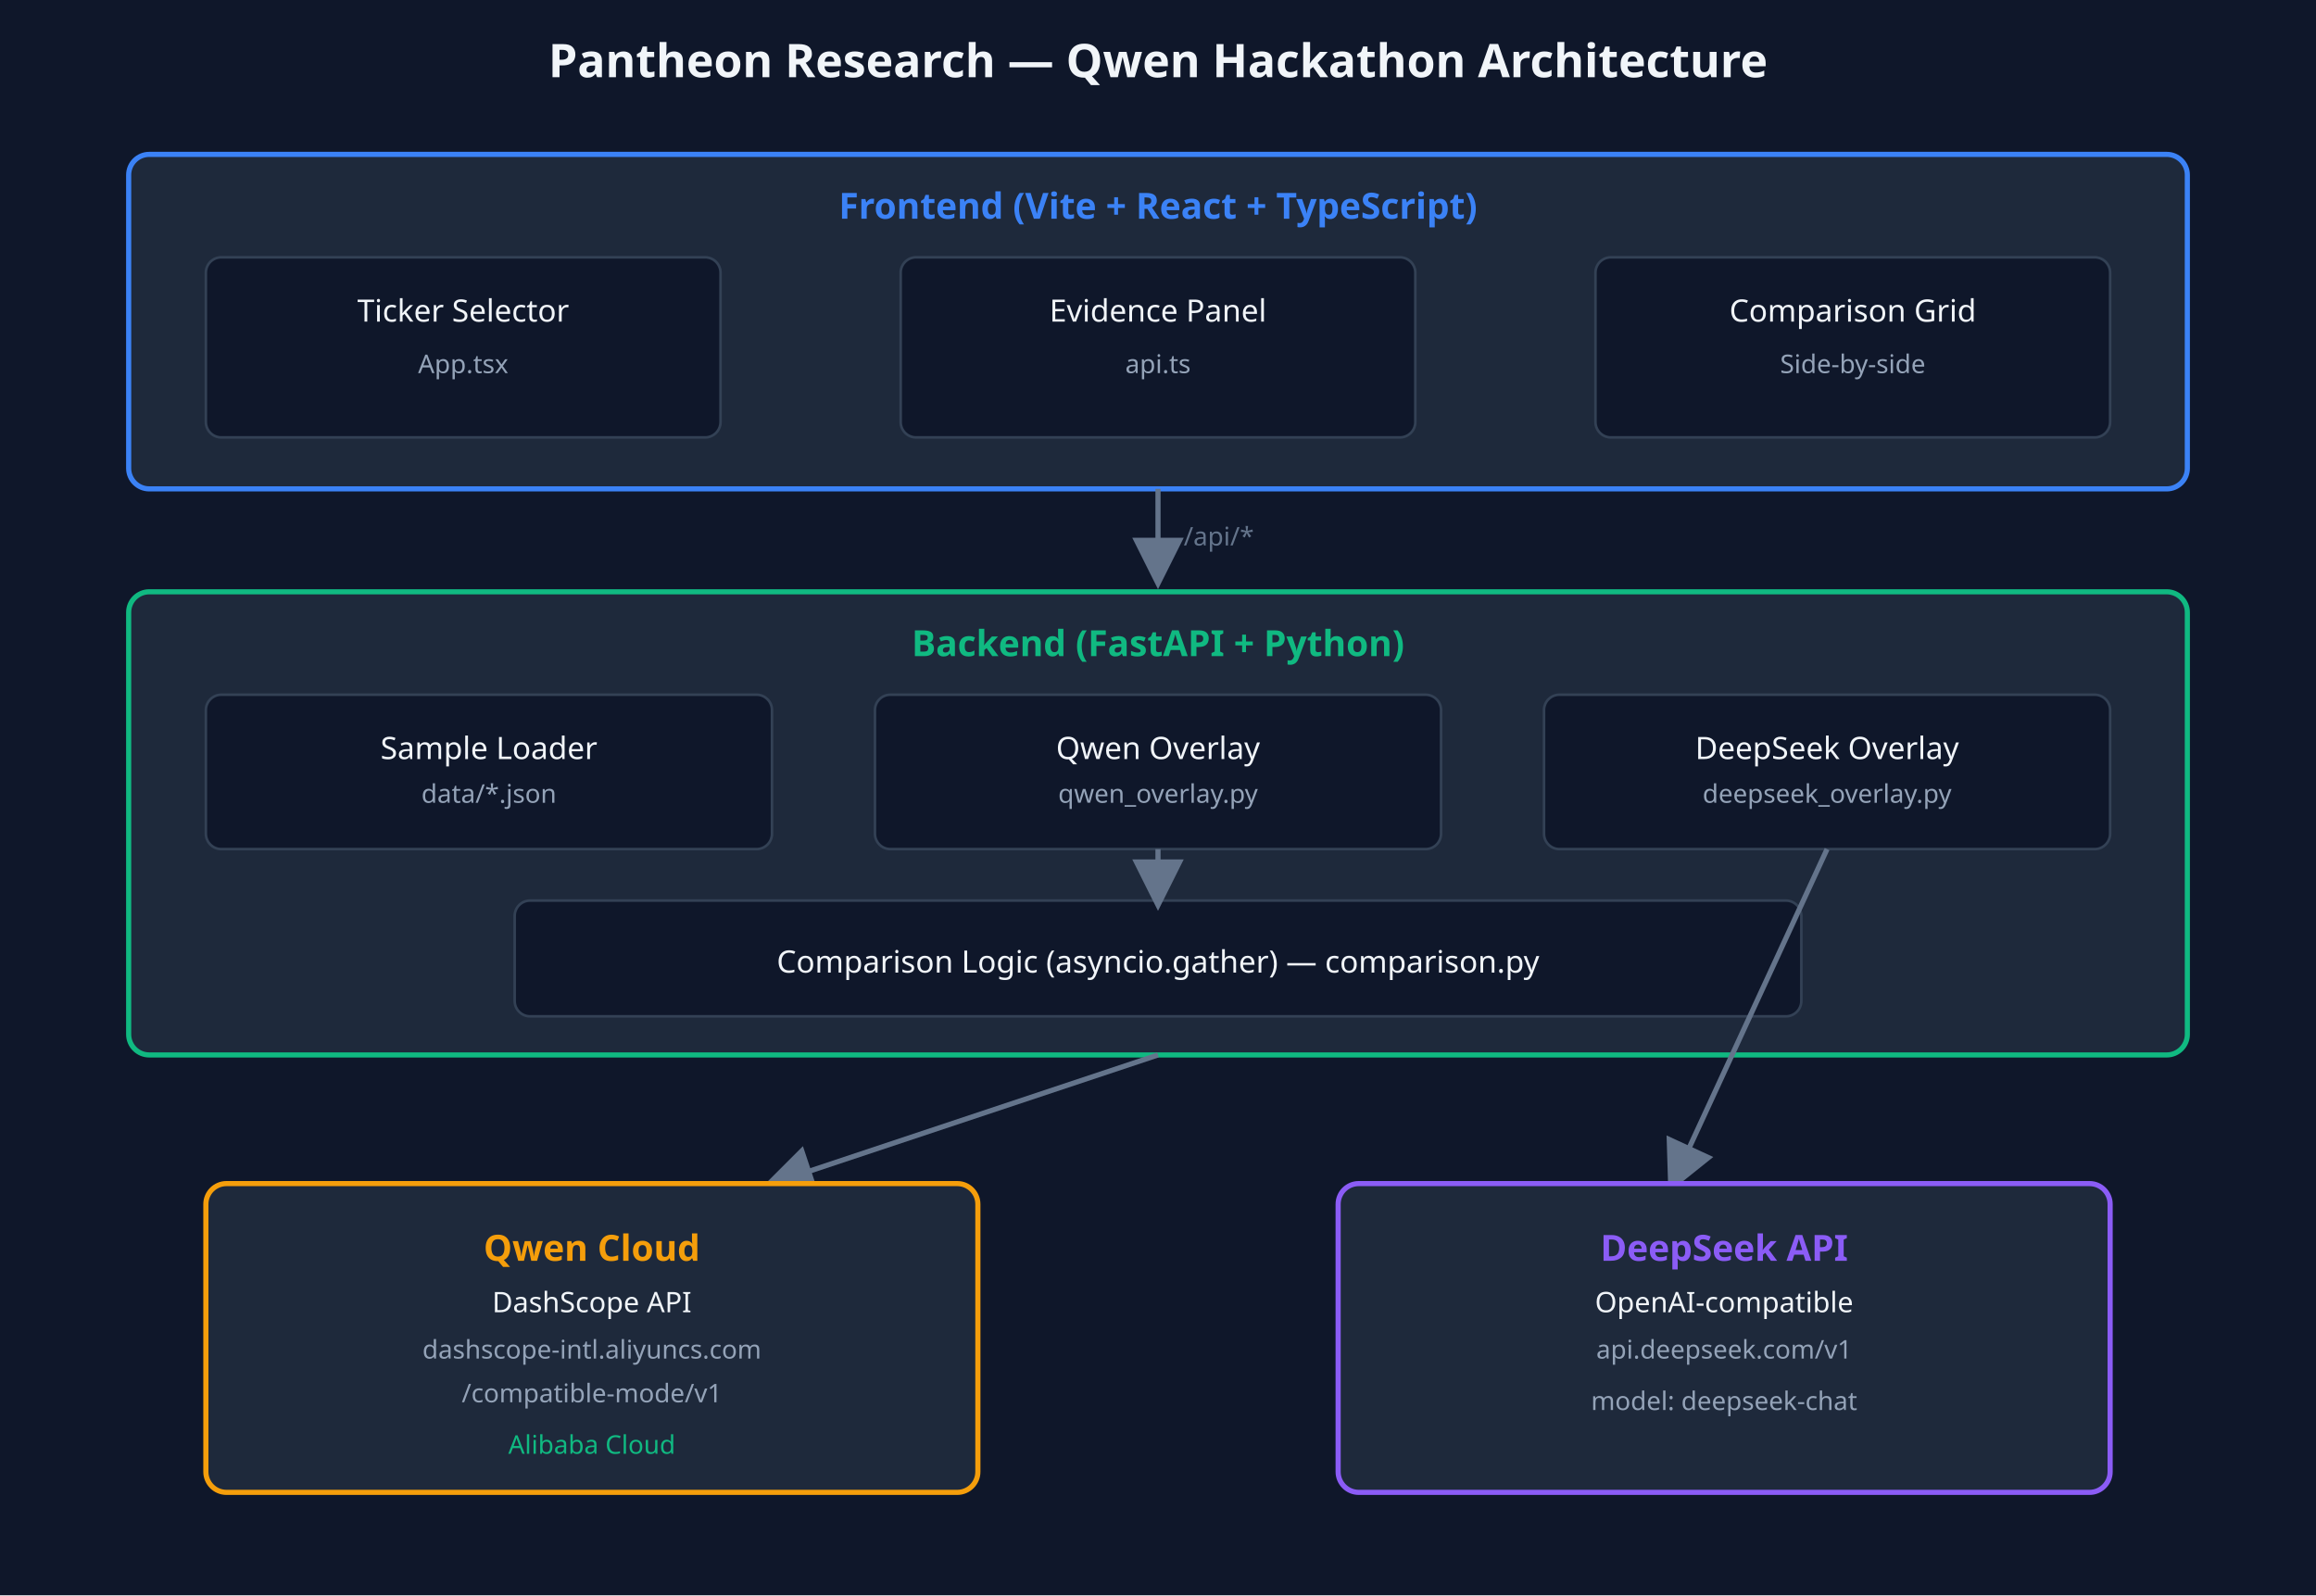
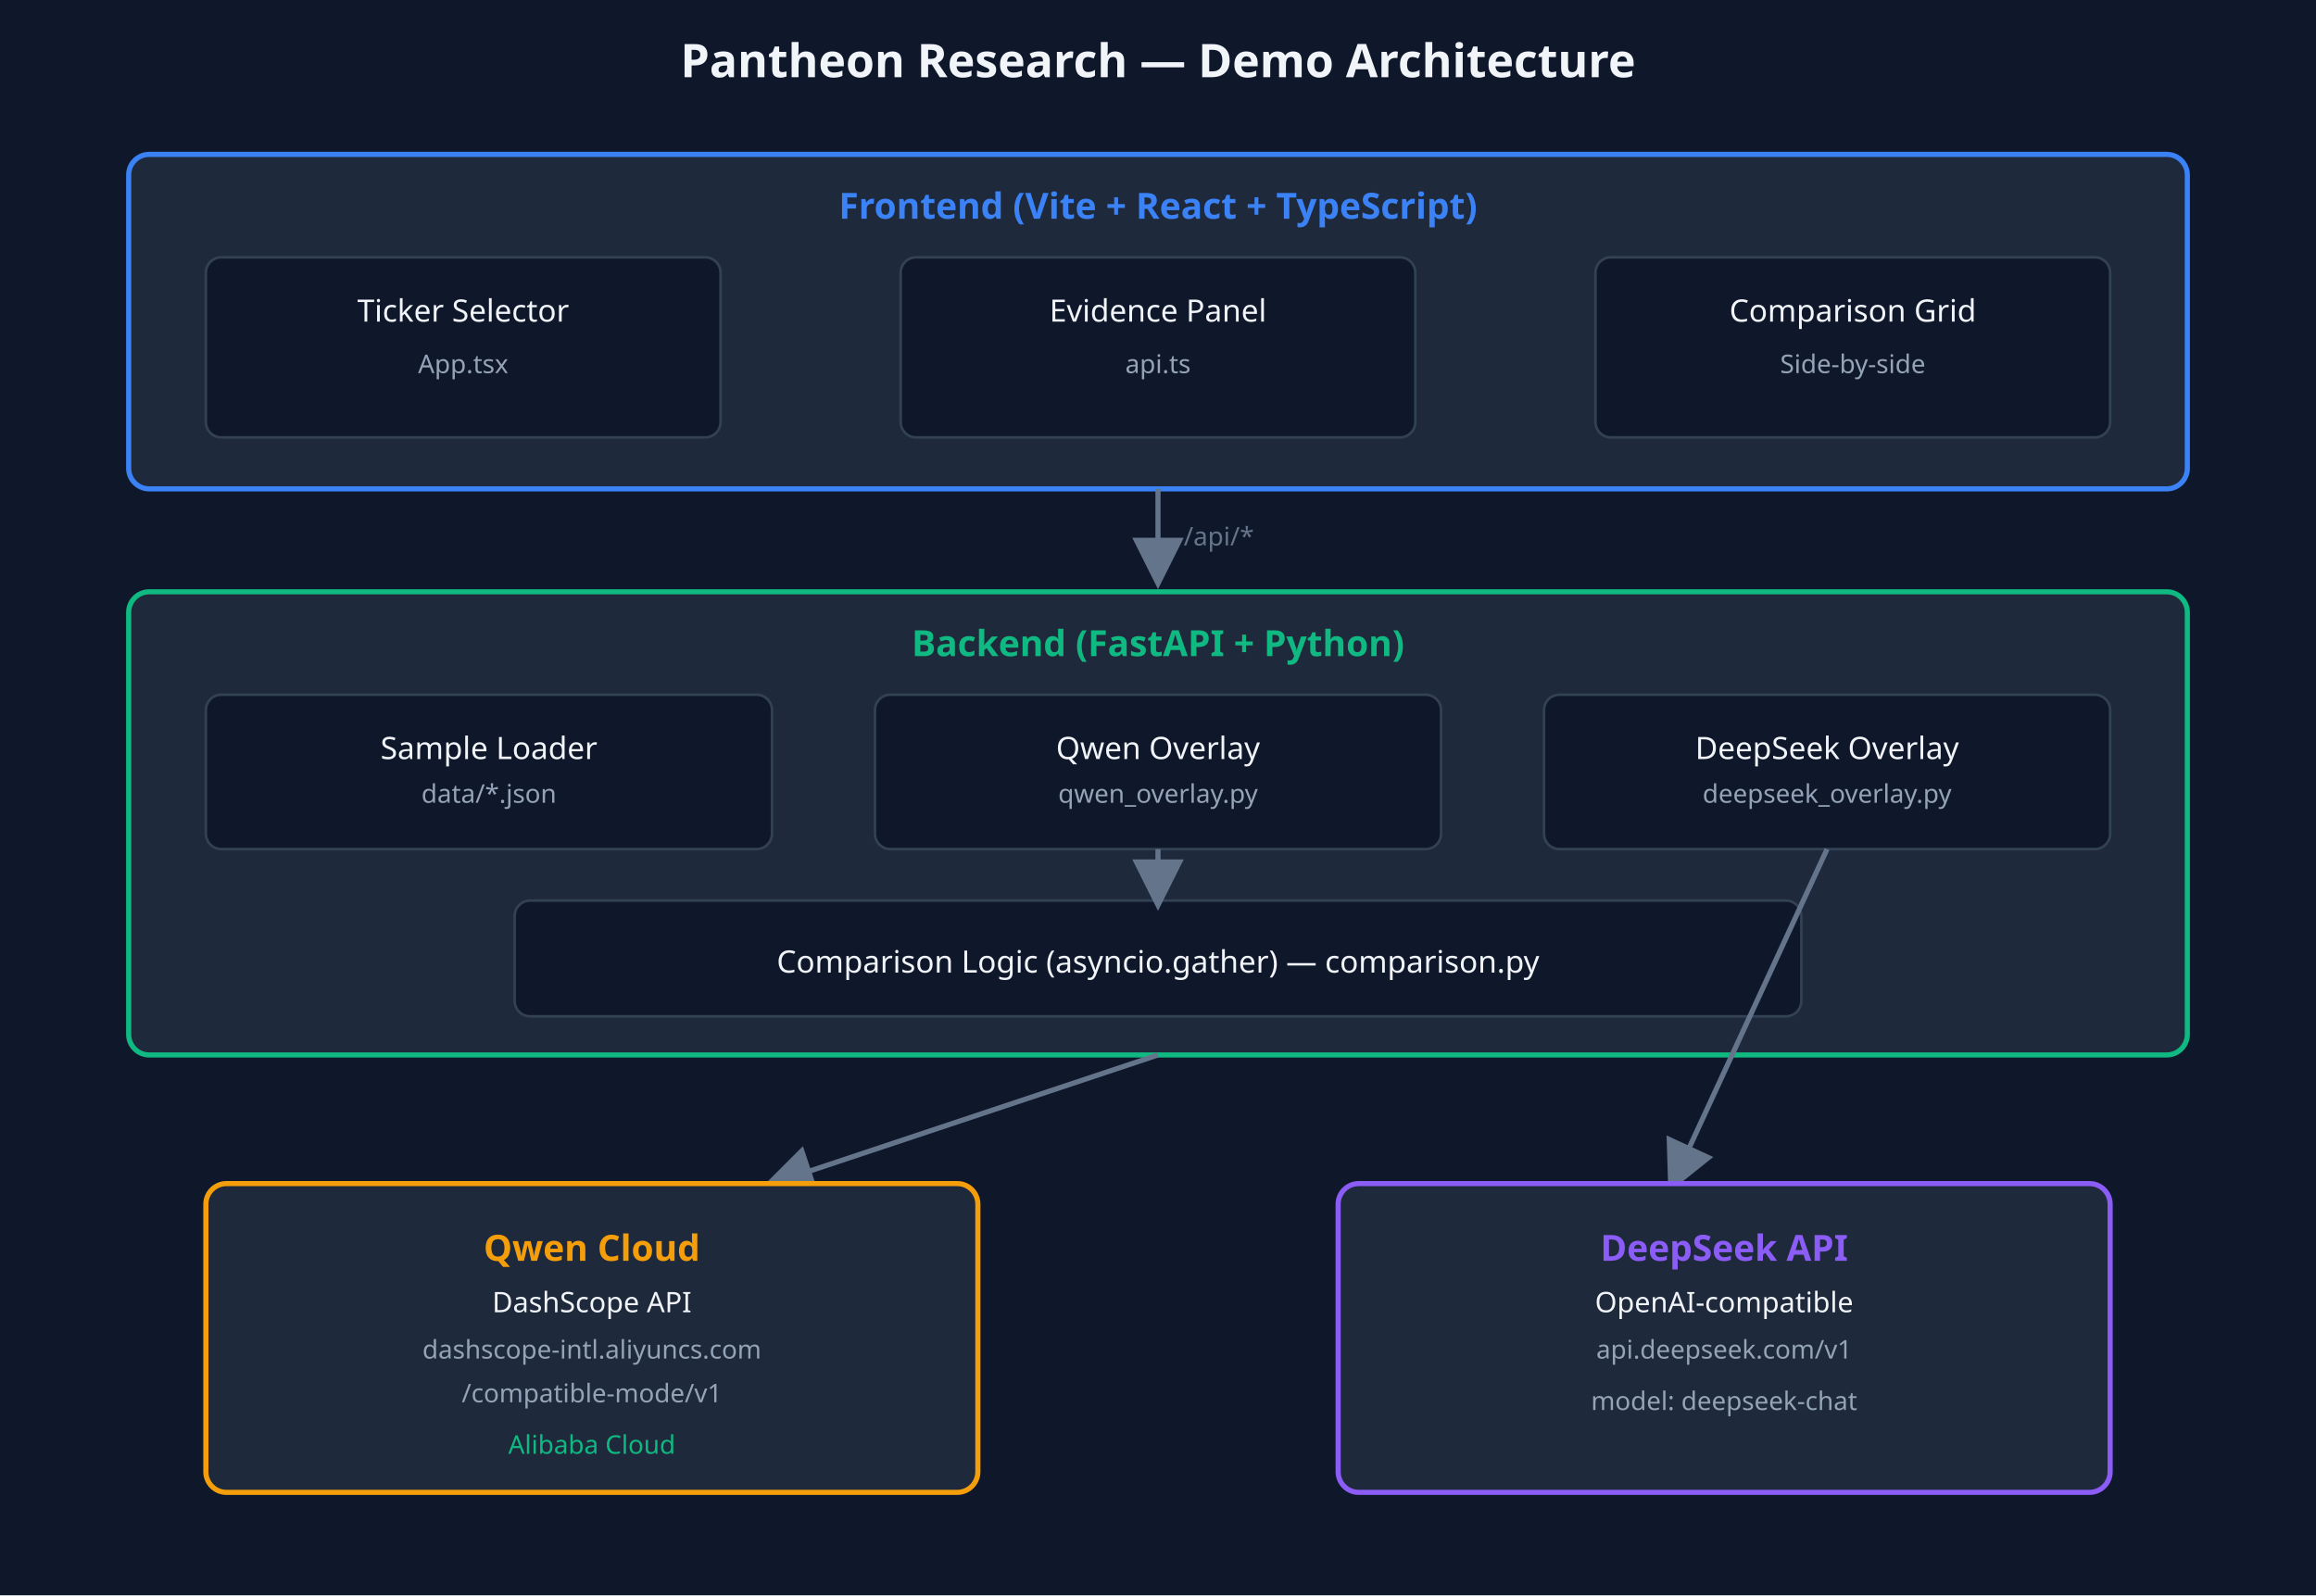
<svg xmlns="http://www.w3.org/2000/svg" viewBox="0 0 900 620" font-family="sans-serif">
  <defs>
    <marker id="arrow" markerWidth="10" markerHeight="10" refX="8" refY="5" orient="auto">
      <path d="M0,0 L10,5 L0,10 Z" fill="#64748b" />
    </marker>
  </defs>
  <rect width="900" height="620" fill="#0f172a" />
  <text x="450" y="30" text-anchor="middle" fill="#f1f5f9" font-size="18" font-weight="bold">
-     Pantheon Research — Qwen Hackathon Architecture
+     Pantheon Research — Demo Architecture
  </text>
  <rect x="50" y="60" width="800" height="130" rx="8" fill="#1e293b" stroke="#3b82f6" stroke-width="2" />
  <text x="450" y="85" text-anchor="middle" fill="#3b82f6" font-size="14" font-weight="bold">Frontend (Vite + React + TypeScript)</text>
  <rect x="80" y="100" width="200" height="70" rx="6" fill="#0f172a" stroke="#334155" />
  <text x="180" y="125" text-anchor="middle" fill="#f1f5f9" font-size="12">Ticker Selector</text>
  <text x="180" y="145" text-anchor="middle" fill="#94a3b8" font-size="10">App.tsx</text>
  <rect x="350" y="100" width="200" height="70" rx="6" fill="#0f172a" stroke="#334155" />
  <text x="450" y="125" text-anchor="middle" fill="#f1f5f9" font-size="12">Evidence Panel</text>
  <text x="450" y="145" text-anchor="middle" fill="#94a3b8" font-size="10">api.ts</text>
  <rect x="620" y="100" width="200" height="70" rx="6" fill="#0f172a" stroke="#334155" />
  <text x="720" y="125" text-anchor="middle" fill="#f1f5f9" font-size="12">Comparison Grid</text>
  <text x="720" y="145" text-anchor="middle" fill="#94a3b8" font-size="10">Side-by-side</text>
  <line x1="450" y1="190" x2="450" y2="225" stroke="#64748b" stroke-width="2" marker-end="url(#arrow)" />
  <text x="460" y="212" fill="#64748b" font-size="10">/api/*</text>
  <rect x="50" y="230" width="800" height="180" rx="8" fill="#1e293b" stroke="#10b981" stroke-width="2" />
  <text x="450" y="255" text-anchor="middle" fill="#10b981" font-size="14" font-weight="bold">Backend (FastAPI + Python)</text>
  <rect x="80" y="270" width="220" height="60" rx="6" fill="#0f172a" stroke="#334155" />
  <text x="190" y="295" text-anchor="middle" fill="#f1f5f9" font-size="12">Sample Loader</text>
  <text x="190" y="312" text-anchor="middle" fill="#94a3b8" font-size="10">data/*.json</text>
  <rect x="340" y="270" width="220" height="60" rx="6" fill="#0f172a" stroke="#334155" />
  <text x="450" y="295" text-anchor="middle" fill="#f1f5f9" font-size="12">Qwen Overlay</text>
  <text x="450" y="312" text-anchor="middle" fill="#94a3b8" font-size="10">qwen_overlay.py</text>
  <rect x="600" y="270" width="220" height="60" rx="6" fill="#0f172a" stroke="#334155" />
  <text x="710" y="295" text-anchor="middle" fill="#f1f5f9" font-size="12">DeepSeek Overlay</text>
  <text x="710" y="312" text-anchor="middle" fill="#94a3b8" font-size="10">deepseek_overlay.py</text>
  <rect x="200" y="350" width="500" height="45" rx="6" fill="#0f172a" stroke="#334155" />
  <text x="450" y="378" text-anchor="middle" fill="#f1f5f9" font-size="12">Comparison Logic (asyncio.gather) — comparison.py</text>
  <line x1="450" y1="330" x2="450" y2="350" stroke="#64748b" stroke-width="2" marker-end="url(#arrow)" />
  <line x1="450" y1="410" x2="300" y2="460" stroke="#64748b" stroke-width="2" marker-end="url(#arrow)" />
  <line x1="710" y1="330" x2="650" y2="460" stroke="#64748b" stroke-width="2" marker-end="url(#arrow)" />
  <rect x="80" y="460" width="300" height="120" rx="8" fill="#1e293b" stroke="#f59e0b" stroke-width="2" />
  <text x="230" y="490" text-anchor="middle" fill="#f59e0b" font-size="14" font-weight="bold">Qwen Cloud</text>
  <text x="230" y="510" text-anchor="middle" fill="#f1f5f9" font-size="11">DashScope API</text>
  <text x="230" y="528" text-anchor="middle" fill="#94a3b8" font-size="10">dashscope-intl.aliyuncs.com</text>
  <text x="230" y="545" text-anchor="middle" fill="#94a3b8" font-size="10">/compatible-mode/v1</text>
  <text x="230" y="565" text-anchor="middle" fill="#10b981" font-size="10">Alibaba Cloud</text>
  <rect x="520" y="460" width="300" height="120" rx="8" fill="#1e293b" stroke="#8b5cf6" stroke-width="2" />
  <text x="670" y="490" text-anchor="middle" fill="#8b5cf6" font-size="14" font-weight="bold">DeepSeek API</text>
  <text x="670" y="510" text-anchor="middle" fill="#f1f5f9" font-size="11">OpenAI-compatible</text>
  <text x="670" y="528" text-anchor="middle" fill="#94a3b8" font-size="10">api.deepseek.com/v1</text>
  <text x="670" y="548" text-anchor="middle" fill="#94a3b8" font-size="10">model: deepseek-chat</text>
</svg>
